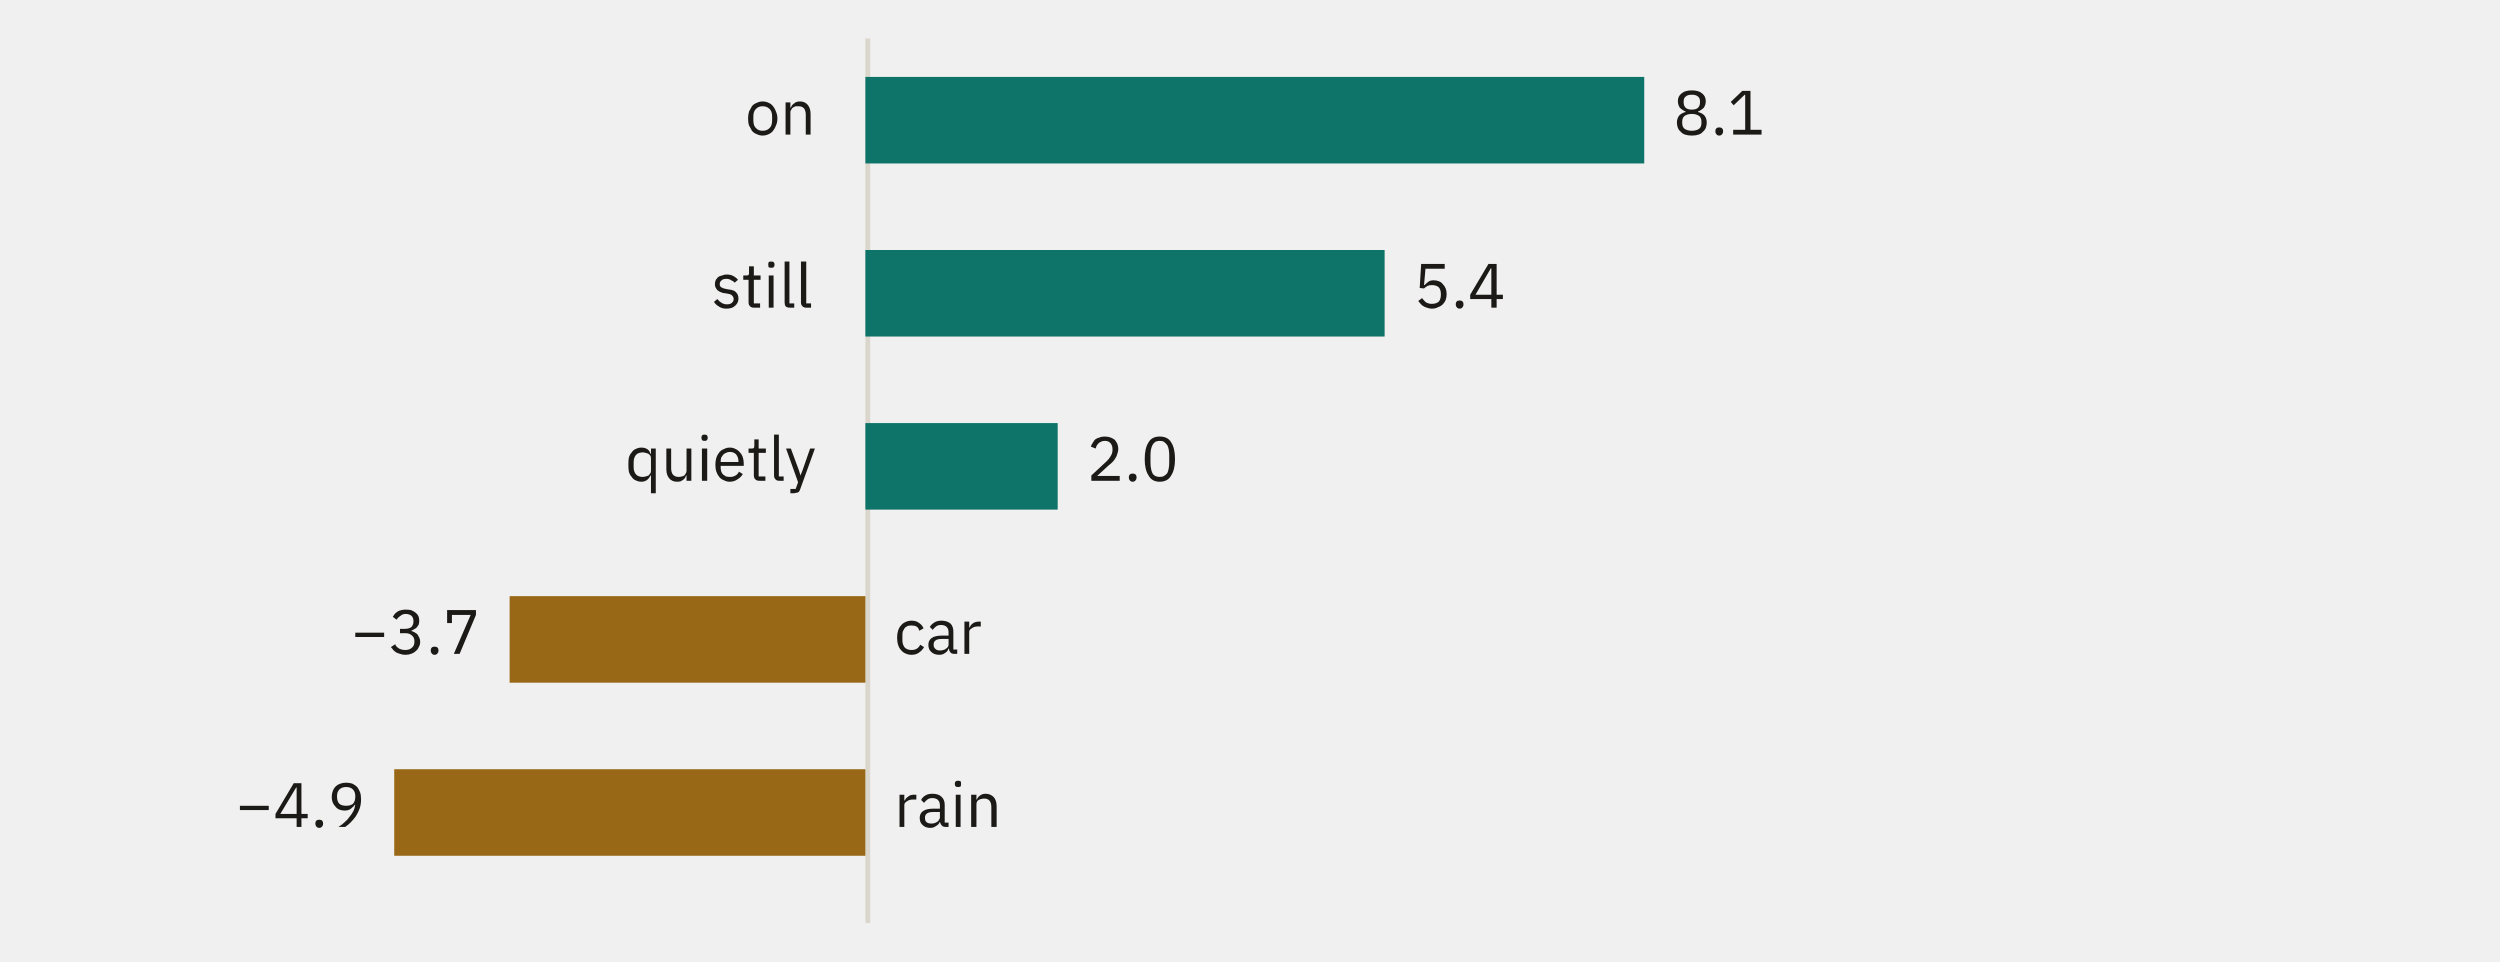
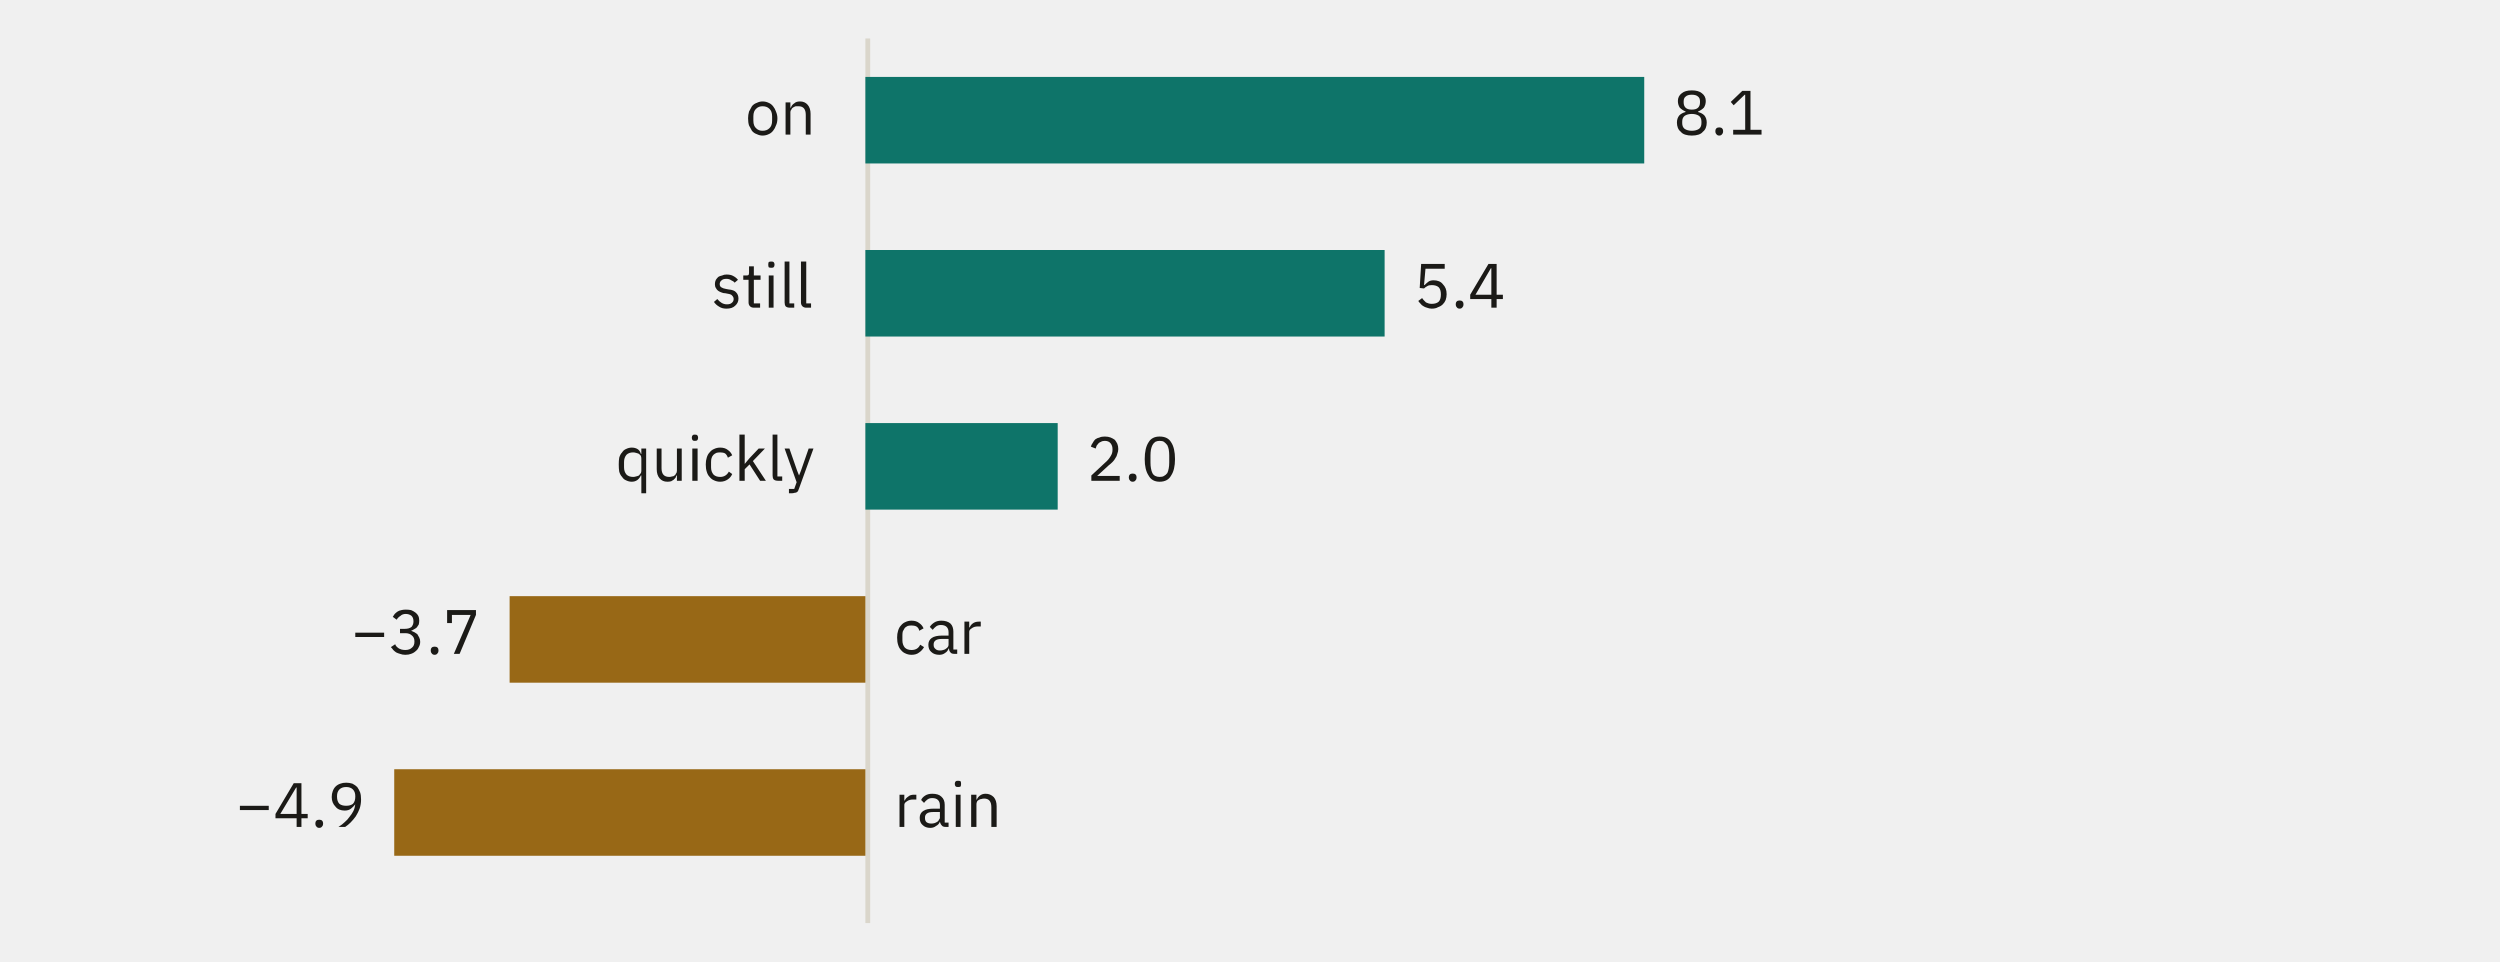
<svg xmlns="http://www.w3.org/2000/svg" data-min-font="13" width="520" height="200" viewBox="0 0 520 200">
  <mask id="satori_om-id">
    <rect x="0" y="0" width="520" height="200" fill="#fff" />
  </mask>
  <mask id="satori_om-id-0">
    <rect x="180" y="8" width="1" height="184" fill="#fff" />
  </mask>
  <rect x="180" y="8" width="1" height="184" fill="#DAD6CB" />
  <mask id="satori_om-id-1">
    <rect x="0" y="12" width="170" height="22" fill="#fff" />
  </mask>
  <mask id="satori_om-id-1-0">
    <rect x="155" y="15" width="15" height="17" fill="#fff" />
  </mask>
  <g>
    <path fill="#1B1A17" d="M158.6 28.2L158.6 28.2Q158.0 28.2 157.4 27.9Q156.8 27.7 156.4 27.2Q156.1 26.7 155.8 26.1Q155.6 25.5 155.6 24.6L155.6 24.6Q155.6 23.9 155.8 23.2Q156.1 22.6 156.4 22.1Q156.8 21.6 157.4 21.4Q158.0 21.1 158.6 21.1L158.6 21.1Q159.3 21.1 159.9 21.4Q160.4 21.6 160.8 22.1Q161.2 22.6 161.4 23.2Q161.7 23.9 161.7 24.6L161.7 24.6Q161.7 25.5 161.4 26.1Q161.2 26.7 160.8 27.2Q160.4 27.7 159.9 27.9Q159.3 28.2 158.6 28.2ZM158.6 27.2L158.6 27.2Q159.5 27.2 160.0 26.7Q160.6 26.2 160.6 25.1L160.6 25.1L160.6 24.2Q160.6 23.1 160.0 22.6Q159.5 22.1 158.6 22.1L158.6 22.1Q157.8 22.1 157.3 22.6Q156.7 23.1 156.7 24.2L156.7 24.2L156.7 25.1Q156.7 26.2 157.3 26.7Q157.8 27.2 158.6 27.2ZM164.4 28L163.4 28L163.4 21.3L164.4 21.3L164.4 22.4L164.5 22.4Q164.7 21.8 165.2 21.5Q165.6 21.1 166.4 21.1L166.4 21.1Q167.4 21.1 168.0 21.8Q168.6 22.5 168.6 23.7L168.6 23.7L168.6 28L167.6 28L167.6 23.9Q167.6 22.1 166.1 22.1L166.1 22.1Q165.8 22.1 165.5 22.1Q165.2 22.2 164.9 22.4Q164.7 22.5 164.6 22.8Q164.4 23.0 164.4 23.3L164.4 23.3L164.4 28Z " />
  </g>
  <mask id="satori_om-id-2">
    <rect x="180" y="16" width="162" height="18" fill="#fff" />
  </mask>
  <rect x="180" y="16" width="162" height="18" fill="#0E7469">
    <animate attributeName="width" from="0" to="162" dur="0.7s" begin="0.00s" fill="freeze" calcMode="spline" keySplines="0.25 0.1 0.25 1" keyTimes="0;1" />
  </rect>
  <mask id="satori_om-id-3">
    <rect x="348" y="12" width="20" height="22" fill="#fff" />
  </mask>
  <mask id="satori_om-id-3-0">
    <rect x="348" y="15" width="20" height="17" fill="#fff" />
  </mask>
  <g>
    <path fill="#1B1A17" d="M351.9 28.2L351.9 28.2Q351.1 28.2 350.5 28.0Q349.9 27.8 349.6 27.4Q349.2 27.1 349.0 26.6Q348.8 26.1 348.8 25.5L348.8 25.5Q348.8 24.6 349.3 24.0Q349.8 23.5 350.6 23.3L350.6 23.3L350.6 23.2Q349.9 22.9 349.4 22.4Q349.0 21.8 349.0 21.0L349.0 21.0Q349.0 20.0 349.8 19.4Q350.5 18.8 351.9 18.8L351.9 18.8Q353.3 18.8 354.0 19.4Q354.8 20.0 354.8 21.0L354.8 21.0Q354.8 21.8 354.4 22.4Q353.9 22.9 353.2 23.2L353.2 23.2L353.2 23.3Q354.0 23.5 354.5 24.0Q355.0 24.6 355.0 25.5L355.0 25.5Q355.0 26.1 354.8 26.6Q354.6 27.1 354.2 27.4Q353.9 27.8 353.3 28.0Q352.7 28.2 351.9 28.2ZM351.9 27.2L351.9 27.2Q352.8 27.2 353.4 26.8Q353.9 26.4 353.9 25.6L353.9 25.6L353.9 25.3Q353.9 24.5 353.4 24.1Q352.8 23.7 351.9 23.7L351.9 23.7Q351.0 23.7 350.4 24.1Q349.9 24.5 349.9 25.3L349.9 25.3L349.9 25.6Q349.9 26.4 350.4 26.8Q351.0 27.2 351.9 27.2ZM351.9 22.8L351.9 22.8Q352.8 22.8 353.2 22.4Q353.6 22.0 353.6 21.3L353.6 21.3L353.6 21.1Q353.6 20.4 353.2 20.1Q352.8 19.7 351.9 19.7L351.9 19.7Q351.0 19.7 350.6 20.1Q350.2 20.4 350.2 21.1L350.2 21.1L350.2 21.3Q350.2 22.0 350.6 22.4Q351.0 22.8 351.9 22.8ZM357.6 28.2L357.6 28.2Q357.2 28.2 357.0 27.9Q356.8 27.7 356.8 27.4L356.8 27.4L356.8 27.2Q356.8 26.9 357.0 26.7Q357.2 26.5 357.6 26.5L357.6 26.5Q358.0 26.5 358.2 26.7Q358.4 26.9 358.4 27.2L358.4 27.2L358.4 27.4Q358.4 27.7 358.2 27.9Q358.0 28.2 357.6 28.2ZM366.4 28L360.5 28L360.5 27.0L363.0 27.0L363.0 19.7L362.9 19.7L360.6 21.9L360.0 21.2L362.4 18.9L364.1 18.9L364.1 27.0L366.4 27.0L366.4 28Z " />
  </g>
  <mask id="satori_om-id-4">
    <rect x="0" y="48" width="170" height="22" fill="#fff" />
  </mask>
  <mask id="satori_om-id-4-0">
    <rect x="148" y="51" width="22" height="17" fill="#fff" />
  </mask>
  <g>
    <path fill="#1B1A17" d="M151.1 64.2L151.1 64.2Q150.2 64.2 149.6 63.8Q148.9 63.4 148.5 62.8L148.5 62.8L149.2 62.2Q149.6 62.7 150.1 63.0Q150.6 63.3 151.2 63.3L151.2 63.3Q151.9 63.3 152.2 63.0Q152.6 62.7 152.6 62.2L152.6 62.2Q152.6 61.8 152.3 61.5Q152.1 61.2 151.4 61.1L151.4 61.1L150.9 61.0Q150.4 61.0 150.0 60.8Q149.7 60.7 149.4 60.5Q149.1 60.3 148.9 59.9Q148.7 59.6 148.7 59.1L148.7 59.1Q148.7 58.6 148.9 58.2Q149.1 57.9 149.4 57.6Q149.7 57.4 150.2 57.3Q150.6 57.1 151.1 57.1L151.1 57.1Q152.0 57.1 152.5 57.4Q153.1 57.7 153.5 58.2L153.5 58.2L152.8 58.8Q152.6 58.5 152.1 58.3Q151.7 58.0 151.1 58.0L151.1 58.0Q150.4 58.0 150.1 58.3Q149.7 58.6 149.7 59.1L149.7 59.1Q149.7 59.6 150.1 59.8Q150.4 60.0 151.0 60.1L151.0 60.1L151.5 60.2Q152.7 60.3 153.1 60.8Q153.6 61.3 153.6 62.1L153.6 62.1Q153.6 63.0 152.9 63.6Q152.3 64.2 151.1 64.2ZM158.1 64L156.8 64Q156.3 64 156.0 63.7Q155.7 63.4 155.7 62.9L155.7 62.9L155.7 58.2L154.6 58.2L154.6 57.3L155.2 57.3Q155.6 57.3 155.7 57.2Q155.8 57.0 155.8 56.7L155.8 56.7L155.8 55.4L156.8 55.4L156.8 57.3L158.2 57.3L158.2 58.2L156.8 58.2L156.8 63.1L158.1 63.1L158.1 64ZM160.4 55.7L160.4 55.7Q160.1 55.7 159.9 55.6Q159.8 55.4 159.8 55.1L159.8 55.1L159.8 55.0Q159.8 54.7 159.9 54.5Q160.1 54.4 160.4 54.4L160.4 54.4Q160.8 54.4 160.9 54.5Q161.1 54.7 161.1 55.0L161.1 55.0L161.1 55.1Q161.1 55.4 160.9 55.6Q160.8 55.7 160.4 55.7ZM159.9 64L159.9 57.3L160.9 57.3L160.9 64L159.9 64ZM165.2 64L164.3 64Q163.7 64 163.4 63.7Q163.2 63.4 163.2 62.9L163.2 62.9L163.2 54.4L164.2 54.4L164.2 63.1L165.2 63.1L165.2 64ZM168.7 64L167.7 64Q167.2 64 166.9 63.7Q166.6 63.4 166.6 62.9L166.6 62.9L166.6 54.4L167.7 54.4L167.7 63.1L168.7 63.1L168.7 64Z " />
  </g>
  <mask id="satori_om-id-5">
    <rect x="180" y="52" width="108" height="18" fill="#fff" />
  </mask>
  <rect x="180" y="52" width="108" height="18" fill="#0E7469">
    <animate attributeName="width" from="0" to="108" dur="0.7s" begin="0.12s" fill="freeze" calcMode="spline" keySplines="0.25 0.1 0.25 1" keyTimes="0;1" />
  </rect>
  <mask id="satori_om-id-6">
    <rect x="294" y="48" width="20" height="22" fill="#fff" />
  </mask>
  <mask id="satori_om-id-6-0">
    <rect x="294" y="51" width="20" height="17" fill="#fff" />
  </mask>
  <g>
    <path fill="#1B1A17" d="M300.5 54.9L300.5 55.9L296.5 55.9L296.2 59.3L296.3 59.3Q296.7 58.9 297.1 58.6Q297.5 58.3 298.2 58.3L298.2 58.3Q298.8 58.3 299.3 58.5Q299.8 58.7 300.1 59.1Q300.5 59.5 300.7 60.0Q300.9 60.5 300.9 61.2L300.9 61.2Q300.9 61.8 300.7 62.4Q300.5 62.9 300.1 63.3Q299.7 63.7 299.1 63.9Q298.6 64.2 297.8 64.2L297.8 64.2Q297.3 64.2 296.8 64.0Q296.4 63.9 296.1 63.7Q295.7 63.5 295.5 63.2Q295.2 62.9 295.0 62.6L295.0 62.6L295.8 62.0Q296.0 62.3 296.2 62.5Q296.4 62.7 296.6 62.9Q296.8 63.0 297.1 63.1Q297.4 63.2 297.8 63.2L297.8 63.2Q298.8 63.2 299.3 62.7Q299.7 62.2 299.7 61.3L299.7 61.3L299.7 61.2Q299.7 60.3 299.3 59.8Q298.8 59.3 297.8 59.3L297.8 59.3Q297.2 59.3 296.9 59.5Q296.5 59.7 296.2 60.0L296.2 60.0L295.3 59.9L295.6 54.9L300.5 54.9ZM303.6 64.2L303.6 64.2Q303.2 64.2 303.0 63.9Q302.8 63.7 302.8 63.4L302.8 63.4L302.8 63.2Q302.8 62.9 303.0 62.7Q303.2 62.5 303.6 62.5L303.6 62.5Q304.0 62.5 304.2 62.7Q304.4 62.9 304.4 63.2L304.4 63.2L304.4 63.4Q304.4 63.7 304.2 63.9Q304.0 64.2 303.6 64.2ZM311.3 64L310.2 64L310.2 62.2L305.8 62.2L305.8 61.3L309.6 54.9L311.3 54.9L311.3 61.3L312.6 61.3L312.6 62.2L311.3 62.2L311.3 64ZM310.1 55.8L306.9 61.3L310.2 61.3L310.2 55.8L310.1 55.8Z " />
  </g>
  <mask id="satori_om-id-7">
    <rect x="0" y="84" width="170" height="22" fill="#fff" />
  </mask>
  <mask id="satori_om-id-7-0">
-     <rect x="130" y="87" width="40" height="17" fill="#fff" />
+     <rect x="128" y="87" width="42" height="17" fill="#fff" />
  </mask>
  <g>
-     <path fill="#1B1A17" d="M135.4 102.6L135.4 98.9L135.3 98.9Q134.7 100.2 133.4 100.2L133.4 100.2Q132.8 100.2 132.2 99.9Q131.7 99.7 131.4 99.2Q131.0 98.8 130.8 98.1Q130.7 97.5 130.7 96.6L130.7 96.6Q130.7 95.8 130.8 95.2Q131.0 94.5 131.4 94.1Q131.7 93.6 132.2 93.4Q132.8 93.1 133.4 93.1L133.4 93.1Q134.1 93.1 134.6 93.4Q135.1 93.7 135.3 94.4L135.3 94.4L135.4 94.4L135.4 93.3L136.4 93.3L136.4 102.6L135.4 102.6ZM133.7 99.2L133.7 99.2Q134.0 99.2 134.3 99.1Q134.7 99.0 134.9 98.9Q135.1 98.7 135.3 98.4Q135.4 98.2 135.4 97.9L135.4 97.9L135.4 95.4Q135.4 95.1 135.3 94.8Q135.1 94.6 134.9 94.4Q134.7 94.3 134.3 94.2Q134.0 94.1 133.7 94.1L133.7 94.1Q132.8 94.1 132.3 94.6Q131.8 95.2 131.8 96.1L131.8 96.1L131.8 97.2Q131.8 98.1 132.3 98.7Q132.8 99.2 133.7 99.2ZM142.8 100L142.8 98.9L142.7 98.9Q142.6 99.1 142.5 99.4Q142.3 99.6 142.1 99.8Q141.9 99.9 141.6 100.1Q141.3 100.2 140.8 100.2L140.8 100.2Q139.8 100.2 139.2 99.5Q138.6 98.8 138.6 97.6L138.6 97.6L138.6 93.3L139.6 93.3L139.6 97.4Q139.6 99.2 141.2 99.2L141.2 99.2Q141.5 99.2 141.8 99.1Q142.1 99.1 142.3 98.9Q142.5 98.8 142.6 98.5Q142.8 98.3 142.8 97.9L142.8 97.9L142.8 93.3L143.8 93.3L143.8 100L142.8 100ZM146.5 91.7L146.5 91.7Q146.2 91.7 146.1 91.6Q145.9 91.4 145.9 91.1L145.9 91.1L145.9 91.0Q145.9 90.7 146.1 90.5Q146.2 90.4 146.5 90.4L146.5 90.4Q146.9 90.4 147.0 90.5Q147.2 90.7 147.2 91.0L147.2 91.0L147.2 91.1Q147.2 91.4 147.0 91.6Q146.9 91.7 146.5 91.7ZM146.0 100L146.0 93.3L147.1 93.3L147.1 100L146.0 100ZM151.8 100.2L151.8 100.2Q151.1 100.2 150.6 99.9Q150.0 99.7 149.6 99.2Q149.2 98.7 149.0 98.1Q148.8 97.5 148.8 96.6L148.8 96.6Q148.8 95.9 149.0 95.2Q149.2 94.6 149.6 94.1Q150.0 93.6 150.6 93.4Q151.1 93.1 151.8 93.1L151.8 93.1Q152.5 93.1 153.0 93.4Q153.5 93.6 153.9 94.1Q154.3 94.5 154.5 95.1Q154.7 95.7 154.7 96.4L154.7 96.4L154.7 96.9L149.9 96.9L149.9 97.2Q149.9 97.6 150.0 98.0Q150.1 98.4 150.4 98.7Q150.7 98.9 151.0 99.1Q151.4 99.2 151.9 99.2L151.9 99.2Q152.5 99.2 153.0 98.9Q153.5 98.6 153.7 98.1L153.7 98.1L154.5 98.6Q154.1 99.3 153.4 99.7Q152.7 100.2 151.8 100.2ZM151.8 94.0L151.8 94.0Q151.4 94.0 151.0 94.2Q150.7 94.3 150.4 94.6Q150.2 94.9 150.0 95.2Q149.9 95.6 149.9 96.0L149.9 96.0L149.9 96.1L153.6 96.1L153.6 96.0Q153.6 95.1 153.1 94.5Q152.6 94.0 151.8 94.0ZM159.2 100L157.9 100Q157.4 100 157.1 99.7Q156.8 99.4 156.8 98.9L156.8 98.9L156.8 94.2L155.7 94.2L155.7 93.3L156.3 93.3Q156.6 93.3 156.8 93.2Q156.9 93.0 156.9 92.7L156.9 92.7L156.9 91.4L157.8 91.4L157.8 93.3L159.3 93.3L159.3 94.2L157.8 94.2L157.8 99.1L159.2 99.1L159.2 100ZM163.0 100L162.1 100Q161.5 100 161.3 99.7Q161.0 99.4 161.0 98.9L161.0 98.9L161.0 90.4L162.0 90.4L162.0 99.1L163.0 99.1L163.0 100ZM166.9 97.9L168.5 93.3L169.5 93.3L166.5 101.6Q166.4 101.9 166.3 102.1Q166.2 102.3 166.0 102.4Q165.9 102.5 165.6 102.5Q165.3 102.6 165.0 102.6L165.0 102.6L164.4 102.6L164.4 101.7L165.5 101.7L166.0 100.3L163.5 93.3L164.5 93.3L166.2 97.9L166.5 98.9L166.5 98.9L166.9 97.9Z " />
+     <path fill="#1B1A17" d="M133.4 102.6L133.4 98.9L133.3 98.9Q132.7 100.2 131.4 100.2L131.4 100.2Q130.8 100.2 130.2 99.9Q129.7 99.7 129.4 99.2Q129.0 98.8 128.8 98.1Q128.7 97.5 128.7 96.6L128.7 96.6Q128.7 95.8 128.8 95.2Q129.0 94.5 129.4 94.1Q129.7 93.6 130.2 93.4Q130.8 93.1 131.4 93.1L131.4 93.1Q132.1 93.1 132.6 93.4Q133.1 93.7 133.3 94.4L133.3 94.4L133.4 94.4L133.4 93.3L134.4 93.3L134.4 102.6L133.4 102.6ZM131.7 99.2L131.7 99.2Q132.0 99.2 132.3 99.1Q132.7 99.0 132.9 98.9Q133.1 98.7 133.3 98.4Q133.4 98.2 133.4 97.9L133.4 97.9L133.4 95.4Q133.4 95.1 133.3 94.8Q133.1 94.6 132.9 94.4Q132.7 94.3 132.3 94.2Q132.0 94.1 131.7 94.1L131.7 94.1Q130.8 94.1 130.3 94.6Q129.8 95.2 129.8 96.1L129.8 96.1L129.8 97.2Q129.8 98.1 130.3 98.7Q130.8 99.2 131.7 99.2ZM140.8 100L140.8 98.9L140.7 98.9Q140.6 99.1 140.5 99.4Q140.3 99.6 140.1 99.8Q139.9 99.9 139.6 100.1Q139.3 100.2 138.8 100.2L138.8 100.2Q137.8 100.2 137.2 99.5Q136.6 98.8 136.6 97.6L136.6 97.6L136.6 93.3L137.6 93.3L137.6 97.4Q137.6 99.2 139.2 99.2L139.2 99.2Q139.5 99.2 139.8 99.1Q140.1 99.1 140.3 98.9Q140.5 98.8 140.6 98.5Q140.8 98.3 140.8 97.9L140.8 97.9L140.8 93.3L141.8 93.3L141.8 100L140.8 100ZM144.5 91.7L144.5 91.7Q144.2 91.7 144.1 91.6Q143.9 91.4 143.9 91.1L143.9 91.1L143.9 91.0Q143.9 90.7 144.1 90.5Q144.2 90.4 144.5 90.4L144.5 90.4Q144.9 90.4 145.0 90.5Q145.2 90.7 145.2 91.0L145.2 91.0L145.2 91.1Q145.2 91.4 145.0 91.6Q144.9 91.7 144.5 91.7ZM144.0 100L144.0 93.3L145.1 93.3L145.1 100L144.0 100ZM149.8 100.2L149.8 100.2Q149.1 100.2 148.5 99.9Q148.0 99.7 147.6 99.2Q147.2 98.8 147.0 98.1Q146.8 97.5 146.8 96.6L146.8 96.6Q146.8 95.8 147.0 95.2Q147.2 94.5 147.6 94.1Q148.0 93.6 148.5 93.4Q149.1 93.1 149.8 93.1L149.8 93.1Q150.8 93.1 151.4 93.6Q152.0 94.0 152.3 94.7L152.3 94.7L151.4 95.2Q151.2 94.6 150.8 94.3Q150.4 94.1 149.8 94.1L149.8 94.1Q149.3 94.1 149.0 94.2Q148.6 94.4 148.4 94.6Q148.1 94.9 148.0 95.3Q147.9 95.6 147.9 96.1L147.9 96.1L147.9 97.2Q147.9 98.1 148.4 98.7Q148.9 99.2 149.8 99.2L149.8 99.2Q151.0 99.2 151.6 98.1L151.6 98.1L152.3 98.6Q152.0 99.3 151.4 99.7Q150.7 100.2 149.8 100.2ZM153.8 100L153.8 90.4L154.9 90.4L154.9 96.5L154.9 96.5L155.9 95.3L157.8 93.3L159.1 93.3L156.6 95.9L159.3 100L158.1 100L155.9 96.6L154.9 97.6L154.9 100L153.8 100ZM162.7 100L161.8 100Q161.2 100 160.9 99.7Q160.7 99.4 160.7 98.9L160.7 98.9L160.7 90.4L161.7 90.4L161.7 99.1L162.7 99.1L162.7 100ZM166.6 97.9L168.2 93.3L169.2 93.3L166.2 101.6Q166.1 101.9 166.0 102.1Q165.9 102.3 165.7 102.4Q165.5 102.5 165.3 102.5Q165.0 102.6 164.7 102.6L164.7 102.6L164.1 102.6L164.1 101.7L165.2 101.7L165.7 100.3L163.2 93.3L164.2 93.3L165.8 97.9L166.2 98.9L166.2 98.9L166.6 97.9Z " />
  </g>
  <mask id="satori_om-id-8">
    <rect x="180" y="88" width="40" height="18" fill="#fff" />
  </mask>
  <rect x="180" y="88" width="40" height="18" fill="#0E7469">
    <animate attributeName="width" from="0" to="40" dur="0.7s" begin="0.24s" fill="freeze" calcMode="spline" keySplines="0.25 0.1 0.25 1" keyTimes="0;1" />
  </rect>
  <mask id="satori_om-id-9">
    <rect x="226" y="84" width="20" height="22" fill="#fff" />
  </mask>
  <mask id="satori_om-id-9-0">
    <rect x="226" y="87" width="20" height="17" fill="#fff" />
  </mask>
  <g>
    <path fill="#1B1A17" d="M232.9 99.0L232.9 100L227.0 100L227.0 98.9L229.9 96.2Q230.6 95.6 231.0 94.9Q231.4 94.3 231.4 93.6L231.4 93.6L231.4 93.4Q231.4 92.7 231.0 92.2Q230.6 91.7 229.8 91.7L229.8 91.7Q229.3 91.7 229.0 91.9Q228.7 92.0 228.5 92.2Q228.3 92.4 228.1 92.7Q228.0 93.0 227.9 93.3L227.9 93.3L226.9 92.9Q227.0 92.5 227.3 92.1Q227.5 91.7 227.8 91.4Q228.2 91.1 228.7 91.0Q229.1 90.8 229.8 90.8L229.8 90.8Q230.5 90.8 231.0 91.0Q231.5 91.2 231.9 91.5Q232.2 91.9 232.4 92.3Q232.6 92.8 232.6 93.4L232.6 93.4Q232.6 93.9 232.4 94.4Q232.3 94.9 232.0 95.3Q231.8 95.7 231.4 96.1Q231.0 96.5 230.6 96.8L230.6 96.8L228.2 99.0L232.9 99.0ZM235.6 100.2L235.6 100.2Q235.2 100.2 235.0 99.9Q234.8 99.7 234.8 99.4L234.8 99.4L234.8 99.2Q234.8 98.9 235.0 98.7Q235.2 98.5 235.6 98.5L235.6 98.5Q236.0 98.5 236.2 98.7Q236.4 98.9 236.4 99.2L236.4 99.2L236.4 99.4Q236.4 99.7 236.2 99.9Q236.0 100.2 235.6 100.2ZM241.2 100.2L241.2 100.2Q239.6 100.2 238.9 98.9Q238.1 97.7 238.1 95.5L238.1 95.5Q238.1 93.2 238.9 92.0Q239.6 90.8 241.2 90.8L241.2 90.8Q242.9 90.8 243.6 92.0Q244.4 93.2 244.4 95.5L244.4 95.5Q244.4 97.7 243.6 98.9Q242.9 100.2 241.2 100.2ZM241.2 99.2L241.2 99.2Q241.8 99.2 242.1 99.0Q242.5 98.8 242.8 98.4Q243.0 98.0 243.1 97.4Q243.2 96.9 243.2 96.2L243.2 96.2L243.2 94.7Q243.2 94.1 243.1 93.5Q243.0 93.0 242.8 92.6Q242.5 92.2 242.1 91.9Q241.8 91.7 241.2 91.7L241.2 91.7Q240.7 91.7 240.3 91.9Q239.9 92.2 239.7 92.6Q239.5 93.0 239.4 93.5Q239.3 94.1 239.3 94.7L239.3 94.7L239.3 96.2Q239.3 96.9 239.4 97.4Q239.5 98.0 239.7 98.4Q239.9 98.8 240.3 99.0Q240.7 99.2 241.2 99.2Z " />
  </g>
  <mask id="satori_om-id-10">
    <rect x="0" y="120" width="100" height="22" fill="#fff" />
  </mask>
  <mask id="satori_om-id-10-0">
    <rect x="73" y="123" width="27" height="17" fill="#fff" />
  </mask>
  <g>
    <path fill="#1B1A17" d="M79.9 132.5L73.9 132.5L73.9 131.6L79.9 131.6L79.9 132.5ZM83.2 130.8L84.2 130.8Q85.1 130.8 85.6 130.4Q86.0 129.9 86.0 129.3L86.0 129.3L86.0 129.2Q86.0 128.5 85.6 128.1Q85.1 127.7 84.4 127.7L84.4 127.7Q83.7 127.7 83.3 128.1Q82.8 128.4 82.5 128.9L82.5 128.9L81.7 128.3Q81.9 128.0 82.1 127.7Q82.4 127.4 82.7 127.2Q83.0 127.0 83.5 126.9Q83.9 126.8 84.4 126.8L84.4 126.8Q85.0 126.8 85.5 126.9Q86.0 127.1 86.4 127.4Q86.8 127.7 87.0 128.1Q87.2 128.5 87.2 129.1L87.2 129.1Q87.2 129.5 87.1 129.9Q86.9 130.2 86.7 130.5Q86.5 130.7 86.1 130.9Q85.8 131.1 85.5 131.2L85.5 131.2L85.5 131.2Q85.8 131.3 86.2 131.5Q86.5 131.7 86.8 131.9Q87.0 132.2 87.2 132.6Q87.4 133.0 87.4 133.5L87.4 133.5Q87.4 134.1 87.1 134.6Q86.9 135.1 86.5 135.4Q86.1 135.8 85.5 136.0Q85.0 136.2 84.3 136.2L84.3 136.2Q83.7 136.2 83.2 136.0Q82.8 135.9 82.4 135.7Q82.1 135.5 81.8 135.2Q81.6 134.9 81.3 134.6L81.3 134.6L82.2 134.0Q82.3 134.3 82.5 134.5Q82.7 134.7 83.0 134.9Q83.2 135.0 83.5 135.1Q83.9 135.2 84.3 135.2L84.3 135.2Q85.2 135.2 85.7 134.7Q86.2 134.3 86.2 133.5L86.2 133.5L86.2 133.4Q86.2 132.6 85.7 132.2Q85.2 131.7 84.3 131.7L84.3 131.7L83.2 131.7L83.2 130.8ZM90.4 136.2L90.4 136.2Q90.0 136.2 89.8 135.9Q89.6 135.7 89.6 135.4L89.6 135.4L89.6 135.2Q89.6 134.9 89.8 134.7Q90.0 134.5 90.4 134.5L90.4 134.5Q90.8 134.5 91.0 134.7Q91.2 134.9 91.2 135.2L91.2 135.2L91.2 135.4Q91.2 135.7 91.0 135.9Q90.8 136.2 90.4 136.2ZM95.6 136L94.4 136L97.9 127.9L94.0 127.9L94.0 129.6L93.0 129.6L93.0 126.9L99.0 126.9L99.0 127.9L95.6 136Z " />
  </g>
  <mask id="satori_om-id-11">
    <rect x="106" y="124" width="74" height="18" fill="#fff" />
  </mask>
  <rect x="106" y="124" width="74" height="18" fill="#986816">
    <animate attributeName="x" from="180" to="106" dur="0.7s" begin="0.36s" fill="freeze" calcMode="spline" keySplines="0.25 0.1 0.25 1" keyTimes="0;1" />
    <animate attributeName="width" from="0" to="74" dur="0.7s" begin="0.36s" fill="freeze" calcMode="spline" keySplines="0.25 0.1 0.25 1" keyTimes="0;1" />
  </rect>
  <mask id="satori_om-id-12">
    <rect x="186" y="120" width="19" height="22" fill="#fff" />
  </mask>
  <mask id="satori_om-id-12-0">
    <rect x="186" y="123" width="19" height="17" fill="#fff" />
  </mask>
  <g>
    <path fill="#1B1A17" d="M189.6 136.2L189.6 136.2Q188.9 136.2 188.3 135.9Q187.8 135.7 187.4 135.2Q187.0 134.8 186.8 134.1Q186.6 133.5 186.6 132.6L186.6 132.6Q186.6 131.8 186.8 131.2Q187.0 130.5 187.4 130.1Q187.8 129.6 188.3 129.4Q188.9 129.1 189.6 129.1L189.6 129.1Q190.6 129.1 191.2 129.6Q191.8 130.0 192.1 130.7L192.1 130.7L191.2 131.2Q191.1 130.6 190.6 130.3Q190.2 130.1 189.6 130.1L189.6 130.1Q189.1 130.1 188.8 130.2Q188.4 130.4 188.2 130.6Q188.0 130.9 187.8 131.3Q187.7 131.6 187.7 132.1L187.7 132.1L187.7 133.2Q187.7 134.1 188.2 134.7Q188.7 135.2 189.6 135.2L189.6 135.2Q190.9 135.2 191.4 134.1L191.4 134.1L192.2 134.6Q191.8 135.3 191.2 135.7Q190.6 136.2 189.6 136.2ZM199.1 136L198.5 136Q197.9 136 197.7 135.7Q197.4 135.4 197.4 134.9L197.4 134.9L197.3 134.9Q197.1 135.5 196.6 135.8Q196.1 136.2 195.4 136.2L195.4 136.2Q194.3 136.2 193.7 135.6Q193.1 135.1 193.1 134.1L193.1 134.1Q193.1 133.2 193.8 132.7Q194.5 132.2 196.0 132.2L196.0 132.2L197.3 132.2L197.3 131.5Q197.3 130.8 196.9 130.4Q196.5 130.0 195.7 130.0L195.7 130.0Q195.1 130.0 194.7 130.3Q194.3 130.6 194.0 131.0L194.0 131.0L193.4 130.4Q193.7 129.9 194.3 129.5Q194.9 129.1 195.8 129.1L195.8 129.1Q197.0 129.1 197.7 129.7Q198.3 130.3 198.3 131.4L198.3 131.4L198.3 135.1L199.1 135.1L199.1 136ZM195.5 135.3L195.5 135.3Q195.9 135.3 196.2 135.2Q196.6 135.1 196.8 134.9Q197.0 134.8 197.2 134.5Q197.3 134.3 197.3 134.1L197.3 134.1L197.3 132.9L195.9 132.9Q195.0 132.9 194.6 133.2Q194.2 133.5 194.2 134.0L194.2 134.0L194.2 134.2Q194.2 134.7 194.6 135.0Q194.9 135.3 195.5 135.3ZM201.6 136L200.6 136L200.6 129.3L201.6 129.3L201.6 130.5L201.7 130.5Q201.9 130.0 202.3 129.7Q202.8 129.3 203.6 129.3L203.6 129.3L204.0 129.3L204.0 130.3L203.4 130.3Q202.6 130.3 202.1 130.7Q201.6 131.0 201.6 131.4L201.6 131.4L201.6 136Z " />
  </g>
  <mask id="satori_om-id-13">
    <rect x="0" y="156" width="76" height="22" fill="#fff" />
  </mask>
  <mask id="satori_om-id-13-0">
    <rect x="49" y="159" width="27" height="17" fill="#fff" />
  </mask>
  <g>
    <path fill="#1B1A17" d="M55.9 168.5L49.9 168.5L49.9 167.6L55.9 167.6L55.9 168.5ZM62.7 172L61.7 172L61.7 170.2L57.3 170.2L57.3 169.3L61.1 162.9L62.7 162.9L62.7 169.3L64.0 169.3L64.0 170.2L62.7 170.2L62.7 172ZM61.6 163.8L58.3 169.3L61.7 169.3L61.7 163.8L61.6 163.8ZM66.4 172.2L66.4 172.2Q66.0 172.2 65.8 171.9Q65.6 171.7 65.6 171.4L65.6 171.4L65.6 171.2Q65.6 170.9 65.8 170.7Q66.0 170.5 66.4 170.5L66.4 170.5Q66.8 170.5 67.0 170.7Q67.2 170.9 67.2 171.2L67.2 171.2L67.2 171.4Q67.2 171.7 67.0 171.9Q66.8 172.2 66.4 172.2ZM75.1 166.3L75.1 166.3Q75.1 167.3 74.8 168.2Q74.5 169.0 74.0 169.8Q73.5 170.5 72.9 171.1Q72.4 171.6 71.8 172L71.8 172L70.4 172Q71.2 171.5 71.7 171.0Q72.3 170.5 72.7 169.9Q73.2 169.3 73.5 168.7Q73.8 168.1 73.9 167.3L73.9 167.3L73.9 167.3Q73.5 167.8 73.0 168.2Q72.5 168.6 71.7 168.6L71.7 168.6Q71.1 168.6 70.6 168.4Q70.1 168.2 69.8 167.8Q69.4 167.4 69.2 166.9Q69.0 166.4 69.0 165.8L69.0 165.8Q69.0 165.1 69.2 164.6Q69.4 164.0 69.8 163.6Q70.2 163.2 70.8 163.0Q71.3 162.8 72.0 162.8L72.0 162.8Q72.7 162.8 73.3 163.0Q73.9 163.3 74.3 163.7Q74.6 164.1 74.9 164.8Q75.1 165.4 75.1 166.3ZM72.0 167.6L72.0 167.6Q72.9 167.6 73.4 167.2Q73.9 166.7 73.9 165.7L73.9 165.7L73.9 165.6Q73.9 164.7 73.4 164.2Q72.9 163.7 72.0 163.7L72.0 163.7Q71.1 163.7 70.6 164.2Q70.1 164.7 70.1 165.6L70.1 165.6L70.1 165.7Q70.1 166.7 70.6 167.2Q71.1 167.6 72.0 167.6Z " />
  </g>
  <mask id="satori_om-id-14">
    <rect x="82" y="160" width="98" height="18" fill="#fff" />
  </mask>
  <rect x="82" y="160" width="98" height="18" fill="#986816">
    <animate attributeName="x" from="180" to="82" dur="0.7s" begin="0.48s" fill="freeze" calcMode="spline" keySplines="0.25 0.1 0.25 1" keyTimes="0;1" />
    <animate attributeName="width" from="0" to="98" dur="0.7s" begin="0.48s" fill="freeze" calcMode="spline" keySplines="0.25 0.1 0.25 1" keyTimes="0;1" />
  </rect>
  <mask id="satori_om-id-15">
    <rect x="186" y="156" width="23" height="22" fill="#fff" />
  </mask>
  <mask id="satori_om-id-15-0">
    <rect x="186" y="159" width="23" height="17" fill="#fff" />
  </mask>
  <g>
    <path fill="#1B1A17" d="M188.1 172L187.1 172L187.1 165.3L188.1 165.3L188.1 166.5L188.2 166.5Q188.4 166.0 188.9 165.7Q189.3 165.3 190.1 165.3L190.1 165.3L190.6 165.3L190.6 166.3L189.9 166.3Q189.1 166.3 188.6 166.7Q188.1 167.0 188.1 167.4L188.1 167.4L188.1 172ZM197.3 172L196.7 172Q196.1 172 195.9 171.7Q195.6 171.4 195.5 170.9L195.5 170.9L195.5 170.9Q195.3 171.5 194.7 171.8Q194.2 172.2 193.5 172.2L193.5 172.2Q192.5 172.2 191.9 171.6Q191.3 171.1 191.3 170.1L191.3 170.1Q191.3 169.2 192.0 168.7Q192.7 168.2 194.2 168.2L194.2 168.2L195.5 168.2L195.5 167.5Q195.5 166.8 195.1 166.4Q194.7 166.0 193.9 166.0L193.9 166.0Q193.3 166.0 192.9 166.3Q192.5 166.6 192.2 167.0L192.2 167.0L191.6 166.4Q191.8 165.9 192.4 165.5Q193.0 165.1 193.9 165.1L193.9 165.1Q195.2 165.1 195.8 165.7Q196.5 166.3 196.5 167.4L196.5 167.4L196.5 171.1L197.3 171.1L197.3 172ZM193.7 171.3L193.7 171.3Q194.1 171.3 194.4 171.2Q194.7 171.1 195.0 170.9Q195.2 170.8 195.3 170.5Q195.5 170.3 195.5 170.1L195.5 170.1L195.5 168.9L194.1 168.9Q193.2 168.9 192.8 169.2Q192.4 169.5 192.4 170.0L192.4 170.0L192.4 170.2Q192.4 170.7 192.7 171.0Q193.1 171.3 193.7 171.3ZM199.3 163.7L199.3 163.7Q198.9 163.7 198.8 163.6Q198.6 163.4 198.6 163.1L198.6 163.1L198.6 163.0Q198.6 162.7 198.8 162.5Q198.9 162.4 199.3 162.4L199.3 162.4Q199.6 162.4 199.8 162.5Q199.9 162.7 199.9 163.0L199.9 163.0L199.9 163.1Q199.9 163.4 199.8 163.6Q199.6 163.7 199.3 163.7ZM198.8 172L198.8 165.3L199.8 165.3L199.8 172L198.8 172ZM203.1 172L202.0 172L202.0 165.3L203.1 165.3L203.1 166.4L203.1 166.4Q203.4 165.8 203.8 165.5Q204.3 165.1 205.0 165.1L205.0 165.1Q206.0 165.1 206.7 165.8Q207.3 166.5 207.3 167.7L207.3 167.7L207.3 172L206.2 172L206.2 167.9Q206.2 166.1 204.7 166.1L204.7 166.1Q204.4 166.1 204.1 166.2Q203.8 166.2 203.6 166.4Q203.3 166.5 203.2 166.8Q203.1 167.0 203.1 167.3L203.1 167.3L203.1 172Z " />
  </g>
</svg>
